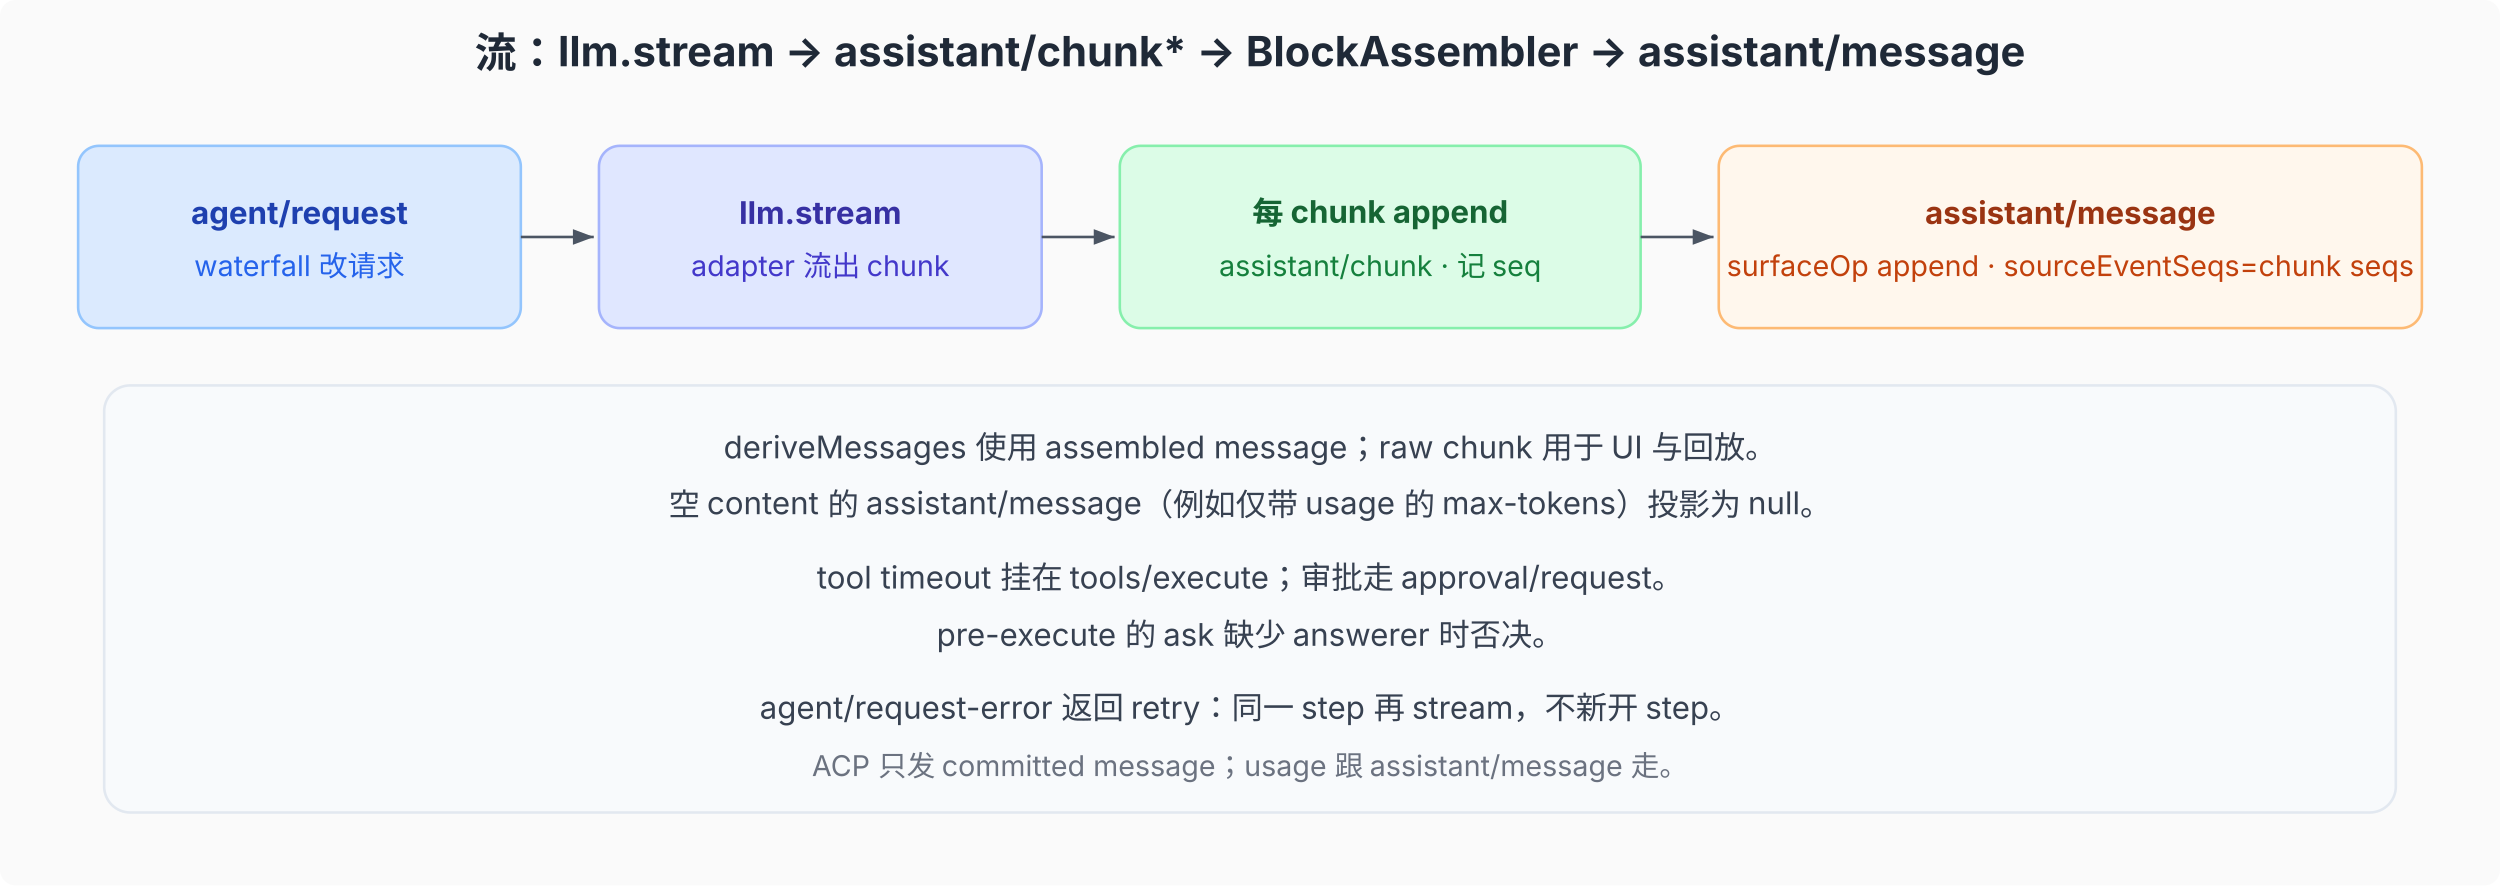
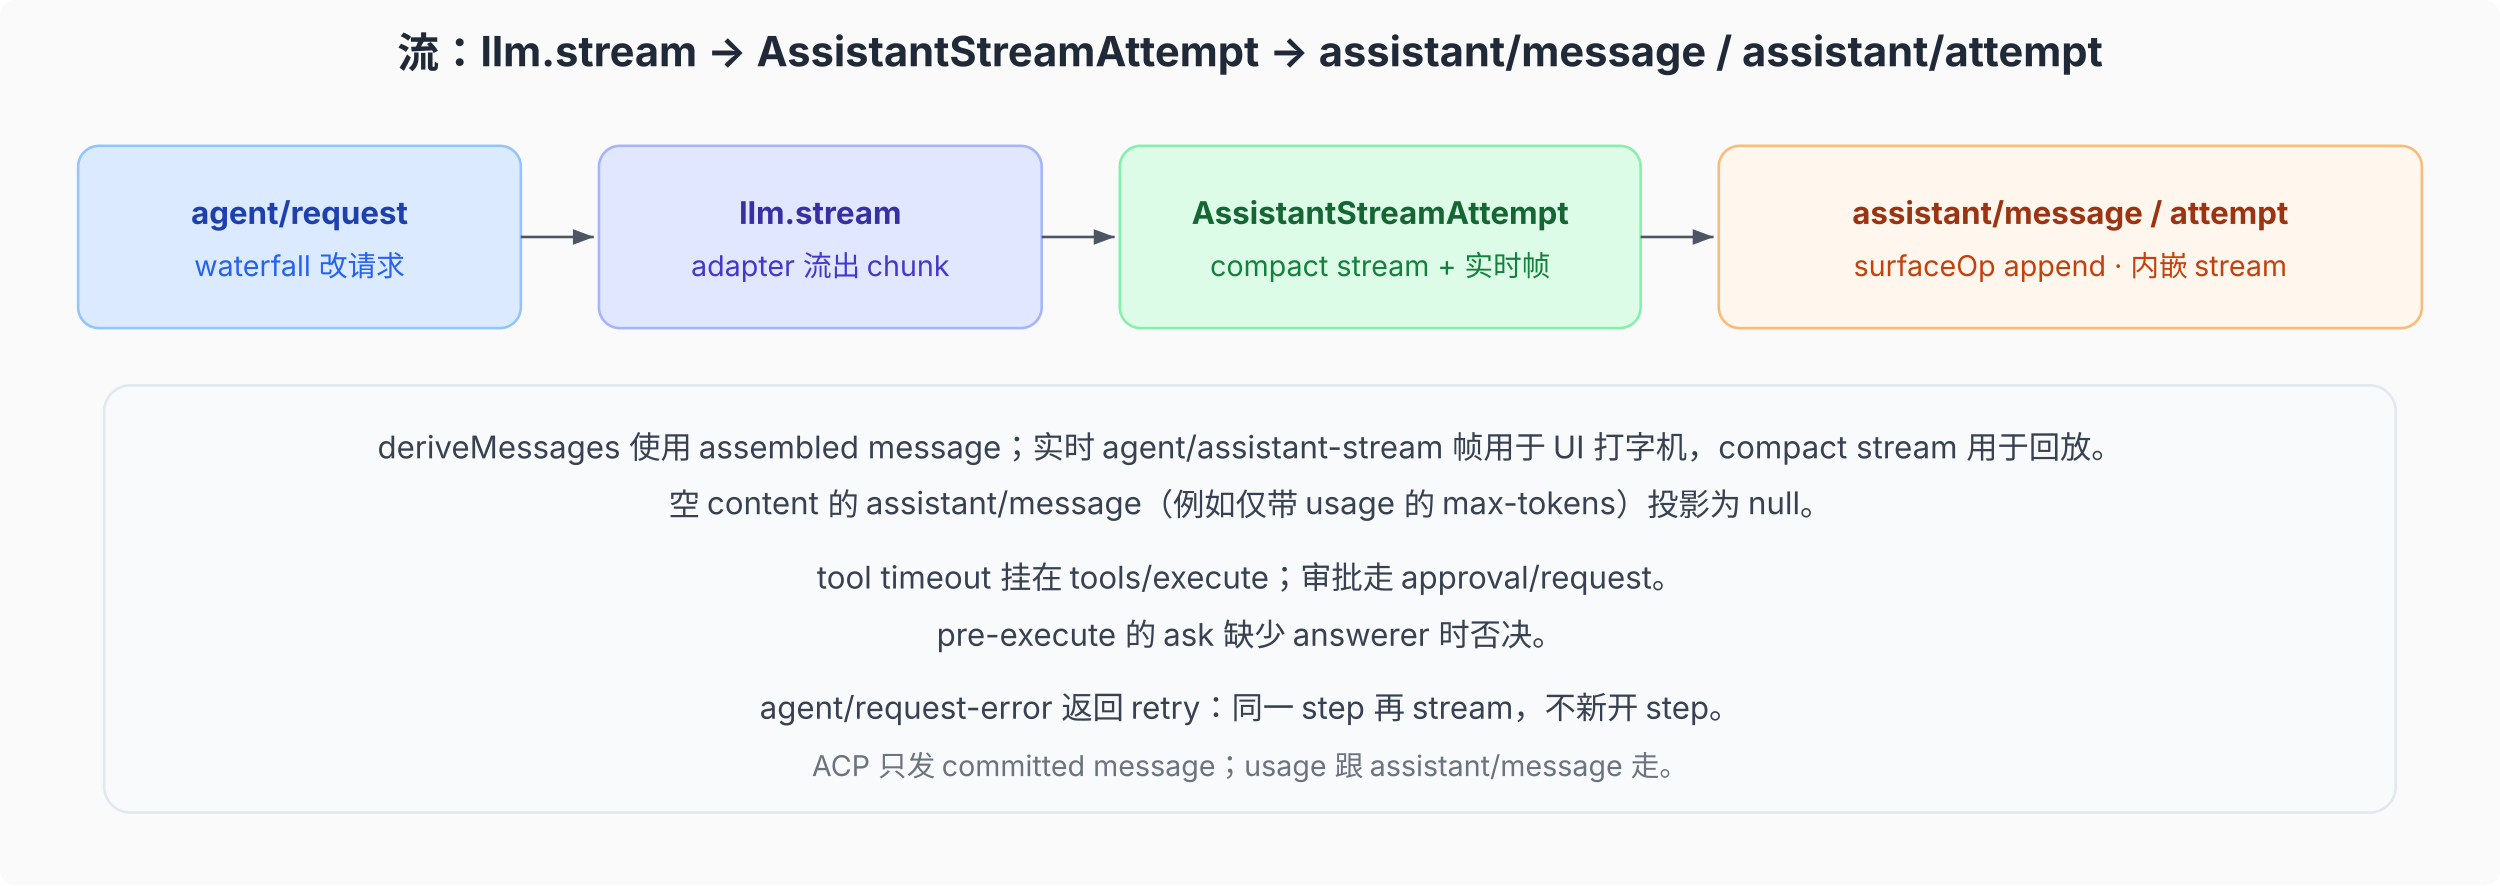
<svg xmlns="http://www.w3.org/2000/svg" viewBox="0 0 960 340" font-family="system-ui, -apple-system, 'PingFang SC', 'Noto Sans SC', sans-serif" font-size="12">
  <defs>
    <marker id="arr" markerWidth="8" markerHeight="6" refX="8" refY="3" orient="auto">
      <path d="M0,0 L8,3 L0,6 Z" fill="#4b5563" />
    </marker>
  </defs>
  <rect width="960" height="340" fill="#fafafa" rx="6" />
-   <text x="480" y="26" text-anchor="middle" font-size="16" font-weight="700" fill="#1f2937">流：llm.stream → assistant/chunk* → BlockAssembler → assistant/message</text>
+   <text x="480" y="26" text-anchor="middle" font-size="16" font-weight="700" fill="#1f2937">流：llm.stream → AssistantStreamAttempt → assistant/message / assistant/attempt</text>
  <rect x="30" y="56" width="170" height="70" rx="8" fill="#dbeafe" stroke="#93c5fd" />
  <text x="115" y="86" text-anchor="middle" font-size="12" font-weight="700" fill="#1e40af">agent/request</text>
  <text x="115" y="106" text-anchor="middle" font-size="11" fill="#2563eb">waterfall 改请求</text>
  <line x1="200" y1="91" x2="228" y2="91" stroke="#4b5563" marker-end="url(#arr)" />
  <rect x="230" y="56" width="170" height="70" rx="8" fill="#e0e7ff" stroke="#a5b4fc" />
  <text x="315" y="86" text-anchor="middle" font-size="12" font-weight="700" fill="#3730a3">llm.stream</text>
  <text x="315" y="106" text-anchor="middle" font-size="11" fill="#4338ca">adapter 流出 chunk</text>
  <line x1="400" y1="91" x2="428" y2="91" stroke="#4b5563" marker-end="url(#arr)" />
  <rect x="430" y="56" width="200" height="70" rx="8" fill="#dcfce7" stroke="#86efac" />
-   <text x="530" y="86" text-anchor="middle" font-size="12" font-weight="700" fill="#166534">每 chunk append</text>
-   <text x="530" y="106" text-anchor="middle" font-size="11" fill="#15803d">assistant/chunk · 记 seq</text>
+   <text x="530" y="86" text-anchor="middle" font-size="12" font-weight="700" fill="#166534">AssistantStreamAttempt</text>
+   <text x="530" y="106" text-anchor="middle" font-size="11" fill="#15803d">compact stream + 实时帧</text>
  <line x1="630" y1="91" x2="658" y2="91" stroke="#4b5563" marker-end="url(#arr)" />
  <rect x="660" y="56" width="270" height="70" rx="8" fill="#fff7ed" stroke="#fdba74" />
-   <text x="795" y="86" text-anchor="middle" font-size="12" font-weight="700" fill="#9a3412">assistant/message</text>
-   <text x="795" y="106" text-anchor="middle" font-size="11" fill="#c2410c">surfaceOp append · sourceEventSeqs=chunk seqs</text>
+   <text x="795" y="86" text-anchor="middle" font-size="12" font-weight="700" fill="#9a3412">assistant/message / attempt</text>
+   <text x="795" y="106" text-anchor="middle" font-size="11" fill="#c2410c">surfaceOp append · 内嵌 stream</text>
  <rect x="40" y="148" width="880" height="164" rx="10" fill="#f8fafc" stroke="#e2e8f0" />
-   <text x="480" y="176" text-anchor="middle" font-size="12" fill="#374151">deriveMessages 使用 assembled message；raw chunk 用于 UI 与回放。</text>
+   <text x="480" y="176" text-anchor="middle" font-size="12" fill="#374151">deriveMessages 使用 assembled message；实时 agent/assistant-stream 帧用于 UI 打字机，compact stream 用于回放。</text>
  <text x="480" y="198" text-anchor="middle" font-size="12" fill="#374151">空 content 的 assistant/message（例如仅带 usage 的 max-tokens）投影为 null。</text>
  <text x="480" y="226" text-anchor="middle" font-size="12" fill="#374151">tool timeout 挂在 tools/execute；审批走 approval/request。</text>
  <text x="480" y="248" text-anchor="middle" font-size="12" fill="#374151">pre-execute 的 ask 缺少 answerer 时否决。</text>
  <text x="480" y="276" text-anchor="middle" font-size="12" fill="#374151">agent/request-error 返回 retry：同一 step 再 stream，不新开 step。</text>
  <text x="480" y="298" text-anchor="middle" font-size="11" fill="#6b7280">ACP 只发 committed message；usage 跟 assistant/message 走。</text>
</svg>
